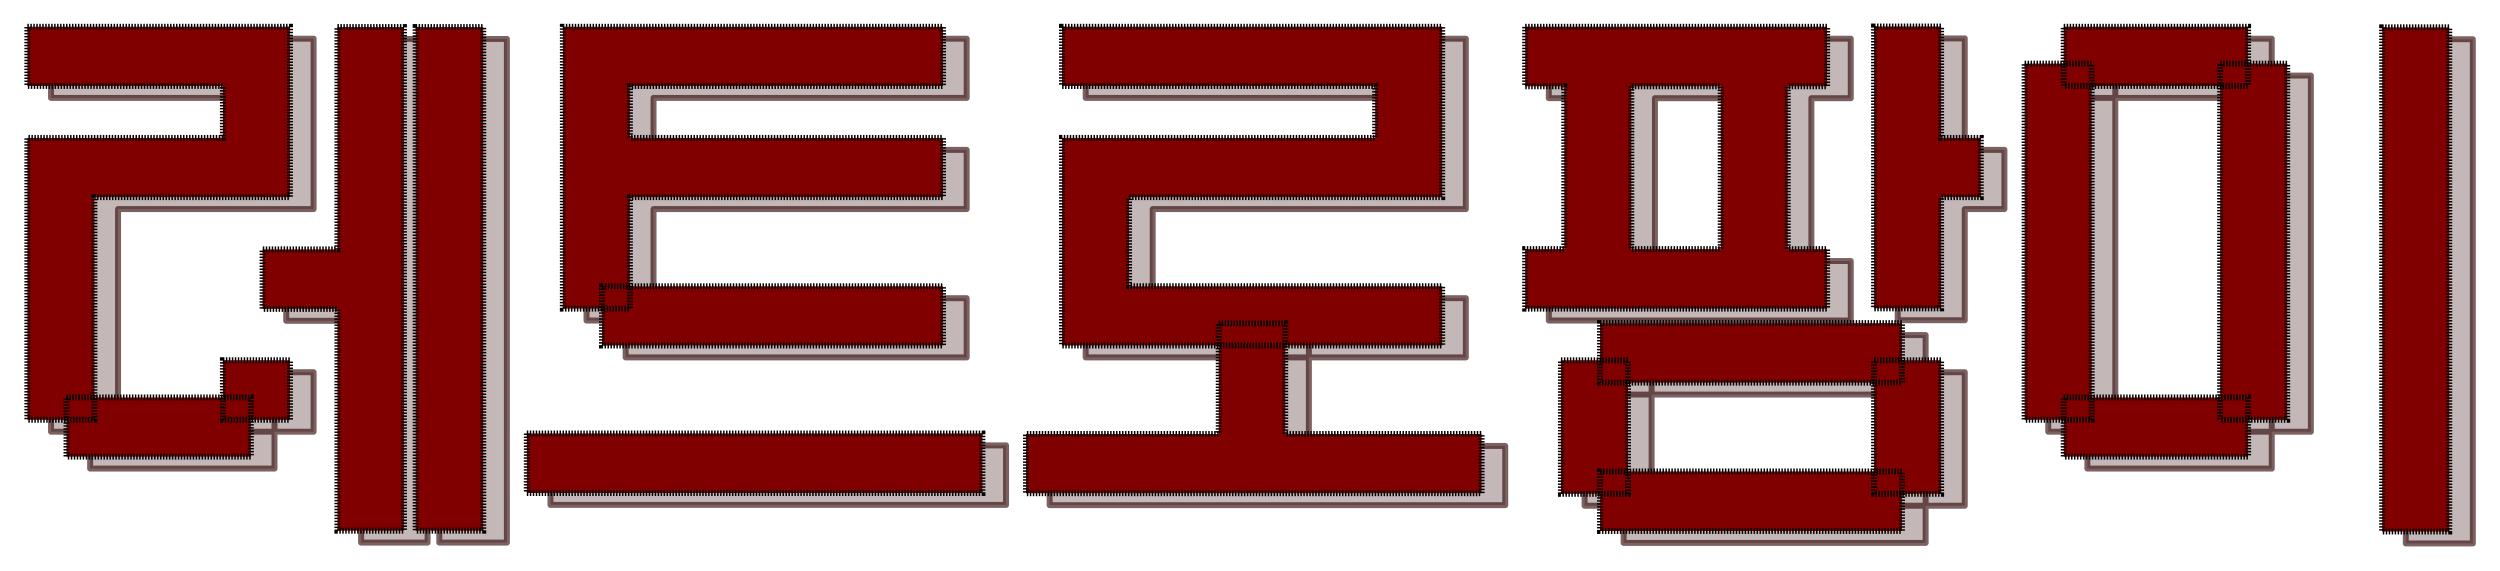
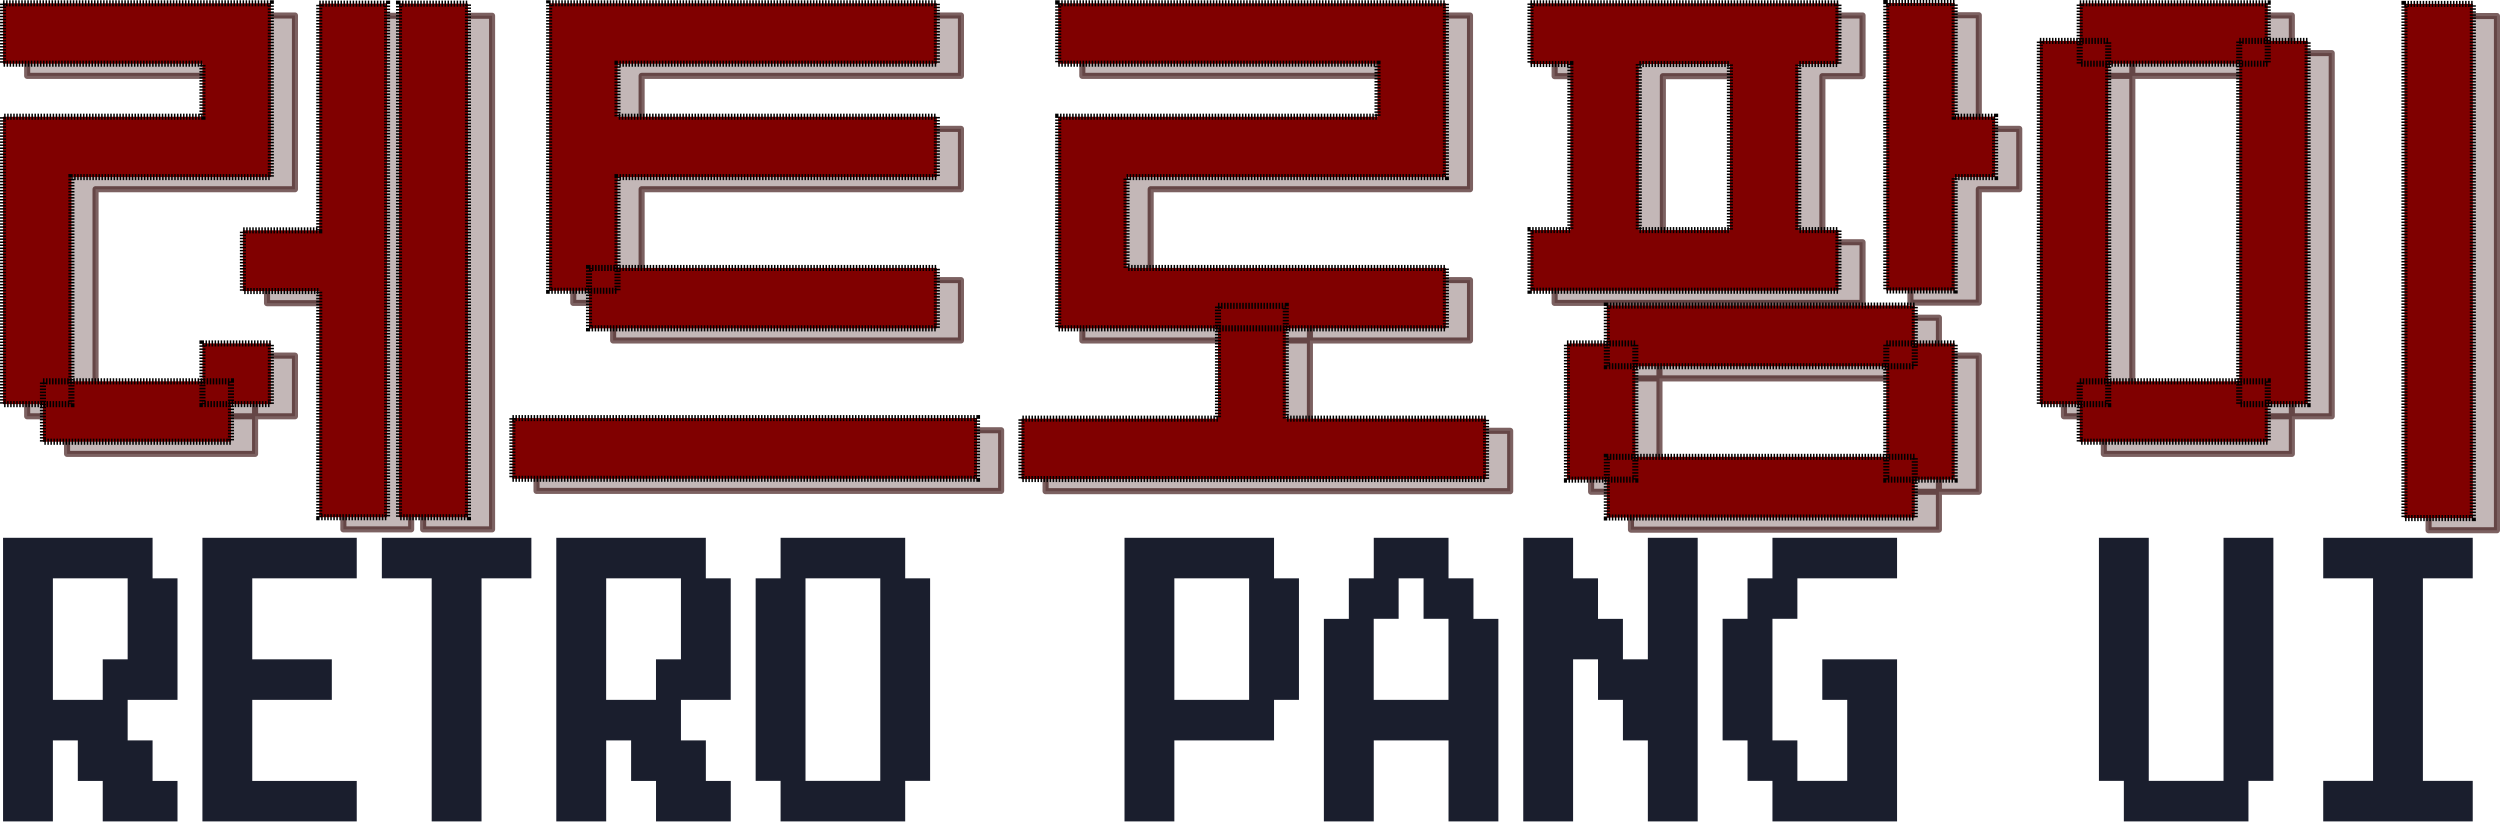
- <svg xmlns="http://www.w3.org/2000/svg" width="111" height="25.33" viewBox="31.33 -5 111 25.33" version="1.1" id="svg1" xml:space="preserve">
+ <svg xmlns="http://www.w3.org/2000/svg" width="411.375" height="135.165" viewBox="0 0 108.843 35.763" version="1.1" id="svg1" xml:space="preserve">
  <defs id="defs1" />
-   <path style="font-size:96px;font-family:'PF Stardust ExtraBold';-inkscape-font-specification:'PF Stardust ExtraBold, ';white-space:pre;fill:#2c0000;fill-opacity:0.284;stroke:#2c0000;stroke-width:0.265;stroke-linecap:square;stroke-linejoin:round;stroke-dasharray:none;stroke-dashoffset:0;stroke-opacity:0.62" d="M 33.595,-3.282 H 45.254 V 4.283 H 36.572 V 14.168 H 33.595 V 1.654 h 8.682 v -2.307 h -8.682 z m 8.682,14.808 h 2.977 v 2.642 h -2.977 z m -6.945,1.65 h 8.186 v 2.629 H 35.332 Z M 47.362,-3.27 h 2.952 V 19.091 H 47.362 V 9.244 h -3.324 v -2.642 h 3.324 z m 3.473,0 h 3.001 V 19.091 h -3.001 z m 6.536,-0.012 h 16.88 v 2.629 H 60.347 V 1.654 H 74.25 V 4.283 H 60.347 v 4.949 h -2.977 z m 1.736,11.522 h 15.143 V 10.869 H 59.107 Z M 55.771,14.775 H 75.999 v 2.642 H 55.771 Z M 79.534,-3.282 H 96.413 V 4.283 H 82.51 V 8.239 H 96.413 V 10.869 H 79.534 V 1.654 H 93.437 V -0.653 H 79.534 Z m 6.958,13.171 h 2.952 v 4.911 h 8.719 v 2.629 H 77.934 v -2.629 h 8.558 z m 13.605,-13.171 h 13.407 v 2.642 h -1.749 V 6.59 h 1.749 v 2.642 h -13.407 v -2.642 h 1.736 v -7.231 h -1.736 z m 4.713,2.642 V 6.59 h 3.969 v -7.231 z m 10.778,-2.654 h 2.977 V 1.654 h 1.761 v 2.629 h -1.761 v 4.936 h -2.977 z m -12.167,13.171 h 13.407 v 2.642 h -13.407 z m -1.736,1.65 h 2.977 v 5.928 h -2.977 z m 13.903,0 h 2.977 v 5.928 h -2.977 z m -12.167,4.936 h 13.407 v 2.642 h -13.407 z m 20.588,-19.745 h 8.186 v 2.629 h -8.186 z m -1.736,1.637 h 2.977 V 14.168 h -2.977 z m 8.682,0 h 2.977 V 14.168 h -2.977 z m -6.945,14.821 h 8.186 v 2.629 h -8.186 z M 138.147,-3.258 h 2.977 v 22.386 h -2.977 z" id="path2" aria-label="레트로팡이" />
-   <path style="font-size:96px;font-family:'PF Stardust ExtraBold';-inkscape-font-specification:'PF Stardust ExtraBold, ';white-space:pre;fill:#800000;fill-opacity:1;stroke:#000000;stroke-width:0.265;stroke-dasharray:0.066, 0.066;stroke-dashoffset:0;stroke-opacity:1" d="M 32.545,-3.812 H 44.203 V 3.754 H 35.522 V 13.638 H 32.545 V 1.124 h 8.682 v -2.307 h -8.682 z m 8.682,14.808 h 2.977 v 2.642 h -2.977 z m -6.945,1.65 h 8.186 v 2.629 H 34.282 Z M 46.312,-3.799 h 2.952 V 18.562 H 46.312 V 8.715 H 42.988 V 6.073 h 3.324 z m 3.473,0 h 3.001 V 18.562 h -3.001 z m 6.536,-0.012 h 16.88 v 2.629 H 59.297 V 1.124 H 73.2 V 3.754 H 59.297 v 4.949 h -2.977 z m 1.736,11.522 h 15.143 v 2.629 h -15.143 z m -3.336,6.536 h 20.228 v 2.642 H 54.721 Z M 78.484,-3.812 H 95.363 V 3.754 H 81.46 v 3.956 H 95.363 V 10.339 H 78.484 V 1.124 H 92.387 V -1.182 H 78.484 Z m 6.958,13.171 h 2.952 v 4.911 h 8.719 v 2.629 H 76.884 v -2.629 h 8.558 z M 99.047,-3.812 h 13.407 v 2.642 h -1.749 v 7.231 h 1.749 V 8.702 H 99.047 V 6.061 h 1.736 v -7.231 h -1.736 z m 4.713,2.642 v 7.231 h 3.969 v -7.231 z m 10.778,-2.654 h 2.977 v 4.949 h 1.761 v 2.629 h -1.761 v 4.936 h -2.977 z m -12.167,13.171 h 13.407 v 2.642 h -13.407 z m -1.736,1.65 h 2.977 v 5.928 h -2.977 z m 13.903,0 h 2.977 v 5.928 h -2.977 z m -12.167,4.936 h 13.407 v 2.642 h -13.407 z m 20.588,-19.745 h 8.186 v 2.629 h -8.186 z m -1.736,1.637 h 2.977 v 15.813 h -2.977 z m 8.682,0 h 2.977 v 15.813 h -2.977 z m -6.945,14.821 h 8.186 v 2.629 h -8.186 z m 14.139,-16.433 h 2.977 V 18.599 h -2.977 z" id="text2" aria-label="레트로팡이" />
+   <g id="g2" transform="translate(-34.10799,0.1322915)">
+     <path style="font-size:53.333px;font-family:'Press Start 2P';-inkscape-font-specification:'Press Start 2P';white-space:pre;display:inline;fill:#1A1E2D;fill-opacity:1;stroke-width:0.392" d="M 34.24,35.63 V 23.283 h 6.51 v 1.764 h 1.085 v 5.292 h -2.17 v 1.764 h 1.085 v 1.764 h 1.085 v 1.764 h -3.255 v -1.764 h -1.085 v -1.764 h -1.085 v 3.528 z m 2.17,-5.292 h 2.17 v -1.764 h 1.085 v -3.528 h -3.255 z m 6.51,5.292 V 23.283 h 6.719 v 1.764 h -4.549 v 3.528 h 3.464 v 1.764 h -3.464 v 3.528 h 4.549 v 1.764 z m 9.982,0 V 25.047 h -2.17 v -1.764 h 6.51 v 1.764 h -2.17 v 10.583 z m 5.425,0 V 23.283 h 6.51 v 1.764 h 1.085 V 30.339 H 63.754 v 1.764 h 1.085 v 1.764 h 1.085 v 1.764 h -3.255 v -1.764 h -1.085 v -1.764 h -1.085 v 3.528 z m 2.17,-5.292 h 2.17 V 28.575 H 63.754 v -3.528 h -3.255 z m 7.595,5.292 v -1.764 h -1.085 v -8.819 h 1.085 v -1.764 h 5.425 v 1.764 h 1.085 v 8.819 h -1.085 v 1.764 z m 1.085,-1.764 h 3.255 v -8.819 h -3.255 z m 13.889,1.764 V 23.283 h 6.51 v 1.764 h 1.085 v 5.292 h -1.085 v 1.764 h -4.34 v 3.528 z m 2.17,-5.292 h 3.255 v -5.292 h -3.255 z m 6.51,5.292 V 26.811 H 92.833 v -1.764 h 1.085 v -1.764 h 3.255 v 1.764 h 1.085 v 1.764 h 1.085 v 8.819 h -2.17 v -3.528 h -3.255 v 3.528 z m 2.17,-5.292 h 3.255 v -3.528 h -1.085 v -1.764 h -1.085 v 1.764 h -1.085 z m 6.51,5.292 V 23.283 h 2.17 v 1.764 h 1.085 v 1.764 h 1.085 v 1.764 h 1.085 v -5.292 h 2.17 v 12.347 h -2.17 v -3.528 h -1.085 V 30.339 h -1.085 v -1.764 h -1.085 v 7.056 z m 10.85,0 v -1.764 h -1.085 v -1.764 h -1.085 v -5.292 h 1.085 v -1.764 h 1.085 v -1.764 h 5.425 v 1.764 h -4.34 v 1.764 h -1.085 v 5.292 h 1.085 v 1.764 h 2.17 V 30.339 h -1.085 v -1.764 h 3.255 v 7.056 z m 15.299,0 v -1.764 h -1.085 V 23.283 h 2.17 v 10.583 h 3.255 V 23.283 h 2.17 v 10.583 h -1.085 v 1.764 z m 8.68,0 v -1.764 h 2.17 v -8.819 h -2.17 v -1.764 h 6.51 v 1.764 h -2.17 v 8.819 h 2.17 v 1.764 z" id="text1" aria-label="RETRO PANG UI " />
+     <path style="font-size:96px;font-family:'PF Stardust ExtraBold';-inkscape-font-specification:'PF Stardust ExtraBold, ';white-space:pre;fill:#2c0000;fill-opacity:0.284;stroke:#2c0000;stroke-width:0.265;stroke-linecap:square;stroke-linejoin:round;stroke-dasharray:none;stroke-dashoffset:0;stroke-opacity:0.62" d="M 35.29,0.542 H 46.949 V 8.107 H 38.267 V 17.992 H 35.29 V 5.478 h 8.682 V 3.171 h -8.682 z m 8.682,14.808 h 2.977 v 2.642 h -2.977 z m -6.945,1.65 h 8.186 v 2.629 H 37.027 Z M 49.057,0.554 h 2.952 V 22.915 h -2.952 v -9.847 h -3.324 v -2.642 h 3.324 z m 3.473,0 H 55.531 V 22.915 h -3.001 z m 6.536,-0.012 H 75.945 V 3.171 H 62.042 V 5.478 H 75.945 V 8.107 H 62.042 V 13.056 H 59.066 Z M 60.802,12.063 h 15.143 v 2.629 h -15.143 z m -3.336,6.536 h 20.228 v 2.642 H 57.466 Z M 81.229,0.542 H 98.108 V 8.107 H 84.205 v 3.956 h 13.903 v 2.629 H 81.229 V 5.478 H 95.132 V 3.171 H 81.229 Z M 88.186,13.713 h 2.952 v 4.911 h 8.719 v 2.629 H 79.629 v -2.629 h 8.558 z M 101.792,0.542 h 13.407 V 3.183 h -1.749 v 7.231 h 1.749 v 2.642 h -13.407 v -2.642 h 1.736 V 3.183 h -1.736 z m 4.713,2.642 v 7.231 h 3.969 V 3.183 Z m 10.778,-2.654 h 2.977 V 5.478 h 1.761 v 2.629 h -1.761 v 4.936 h -2.977 z M 105.116,13.7 h 13.407 v 2.642 h -13.407 z m -1.736,1.65 h 2.977 v 5.928 h -2.977 z m 13.903,0 h 2.977 v 5.928 h -2.977 z m -12.167,4.936 h 13.407 v 2.642 H 105.116 Z M 125.703,0.542 h 8.186 V 3.171 h -8.186 z M 123.967,2.179 h 2.977 V 17.992 h -2.977 z m 8.682,0 h 2.977 V 17.992 h -2.977 z m -6.945,14.821 h 8.186 v 2.629 h -8.186 z M 139.842,0.566 h 2.977 V 22.953 h -2.977 z" id="path2" aria-label="레트로팡이" />
+     <path style="font-size:96px;font-family:'PF Stardust ExtraBold';-inkscape-font-specification:'PF Stardust ExtraBold, ';white-space:pre;fill:#800000;fill-opacity:1;stroke:#000000;stroke-width:0.265;stroke-dasharray:0.066, 0.066;stroke-dashoffset:0;stroke-opacity:1" d="M 34.24,0.012 H 45.898 V 7.578 h -8.682 v 9.885 H 34.24 V 4.949 h 8.682 V 2.642 h -8.682 z m 8.682,14.808 h 2.977 v 2.642 h -2.977 z m -6.945,1.65 h 8.186 V 19.1 H 35.977 Z M 48.007,0.025 h 2.952 V 22.386 H 48.007 V 12.539 H 44.683 V 9.897 h 3.324 z m 3.473,0 h 3.001 V 22.386 H 51.48 Z M 58.016,0.012 H 74.895 V 2.642 H 60.992 V 4.949 H 74.895 V 7.578 H 60.992 v 4.949 h -2.977 z m 1.736,11.522 h 15.143 v 2.629 h -15.143 z m -3.336,6.536 H 76.644 v 2.642 H 56.416 Z M 80.179,0.012 H 97.058 V 7.578 H 83.155 v 3.956 h 13.903 v 2.629 H 80.179 V 4.949 H 94.082 V 2.642 H 80.179 Z M 87.136,13.184 h 2.952 v 4.911 h 8.719 v 2.629 H 78.579 v -2.629 h 8.558 z M 100.742,0.012 h 13.407 V 2.654 h -1.749 v 7.231 h 1.749 V 12.526 H 100.742 V 9.885 h 1.736 V 2.654 h -1.736 z m 4.713,2.642 v 7.231 h 3.969 V 2.654 Z M 116.232,2.8593751e-8 h 2.977 V 4.949 h 1.761 V 7.578 h -1.761 v 4.936 h -2.977 z M 104.065,13.171 h 13.407 v 2.642 h -13.407 z m -1.736,1.65 h 2.977 v 5.928 h -2.977 z m 13.903,0 h 2.977 v 5.928 h -2.977 z m -12.167,4.936 h 13.407 v 2.642 H 104.065 Z M 124.653,0.012 h 8.186 V 2.642 h -8.186 z m -1.736,1.637 h 2.977 V 17.463 h -2.977 z m 8.682,0 h 2.977 V 17.463 h -2.977 z m -6.945,14.821 h 8.186 v 2.629 h -8.186 z M 138.792,0.037 h 2.977 V 22.423 h -2.977 z" id="text2" aria-label="레트로팡이" />
+   </g>
</svg>
